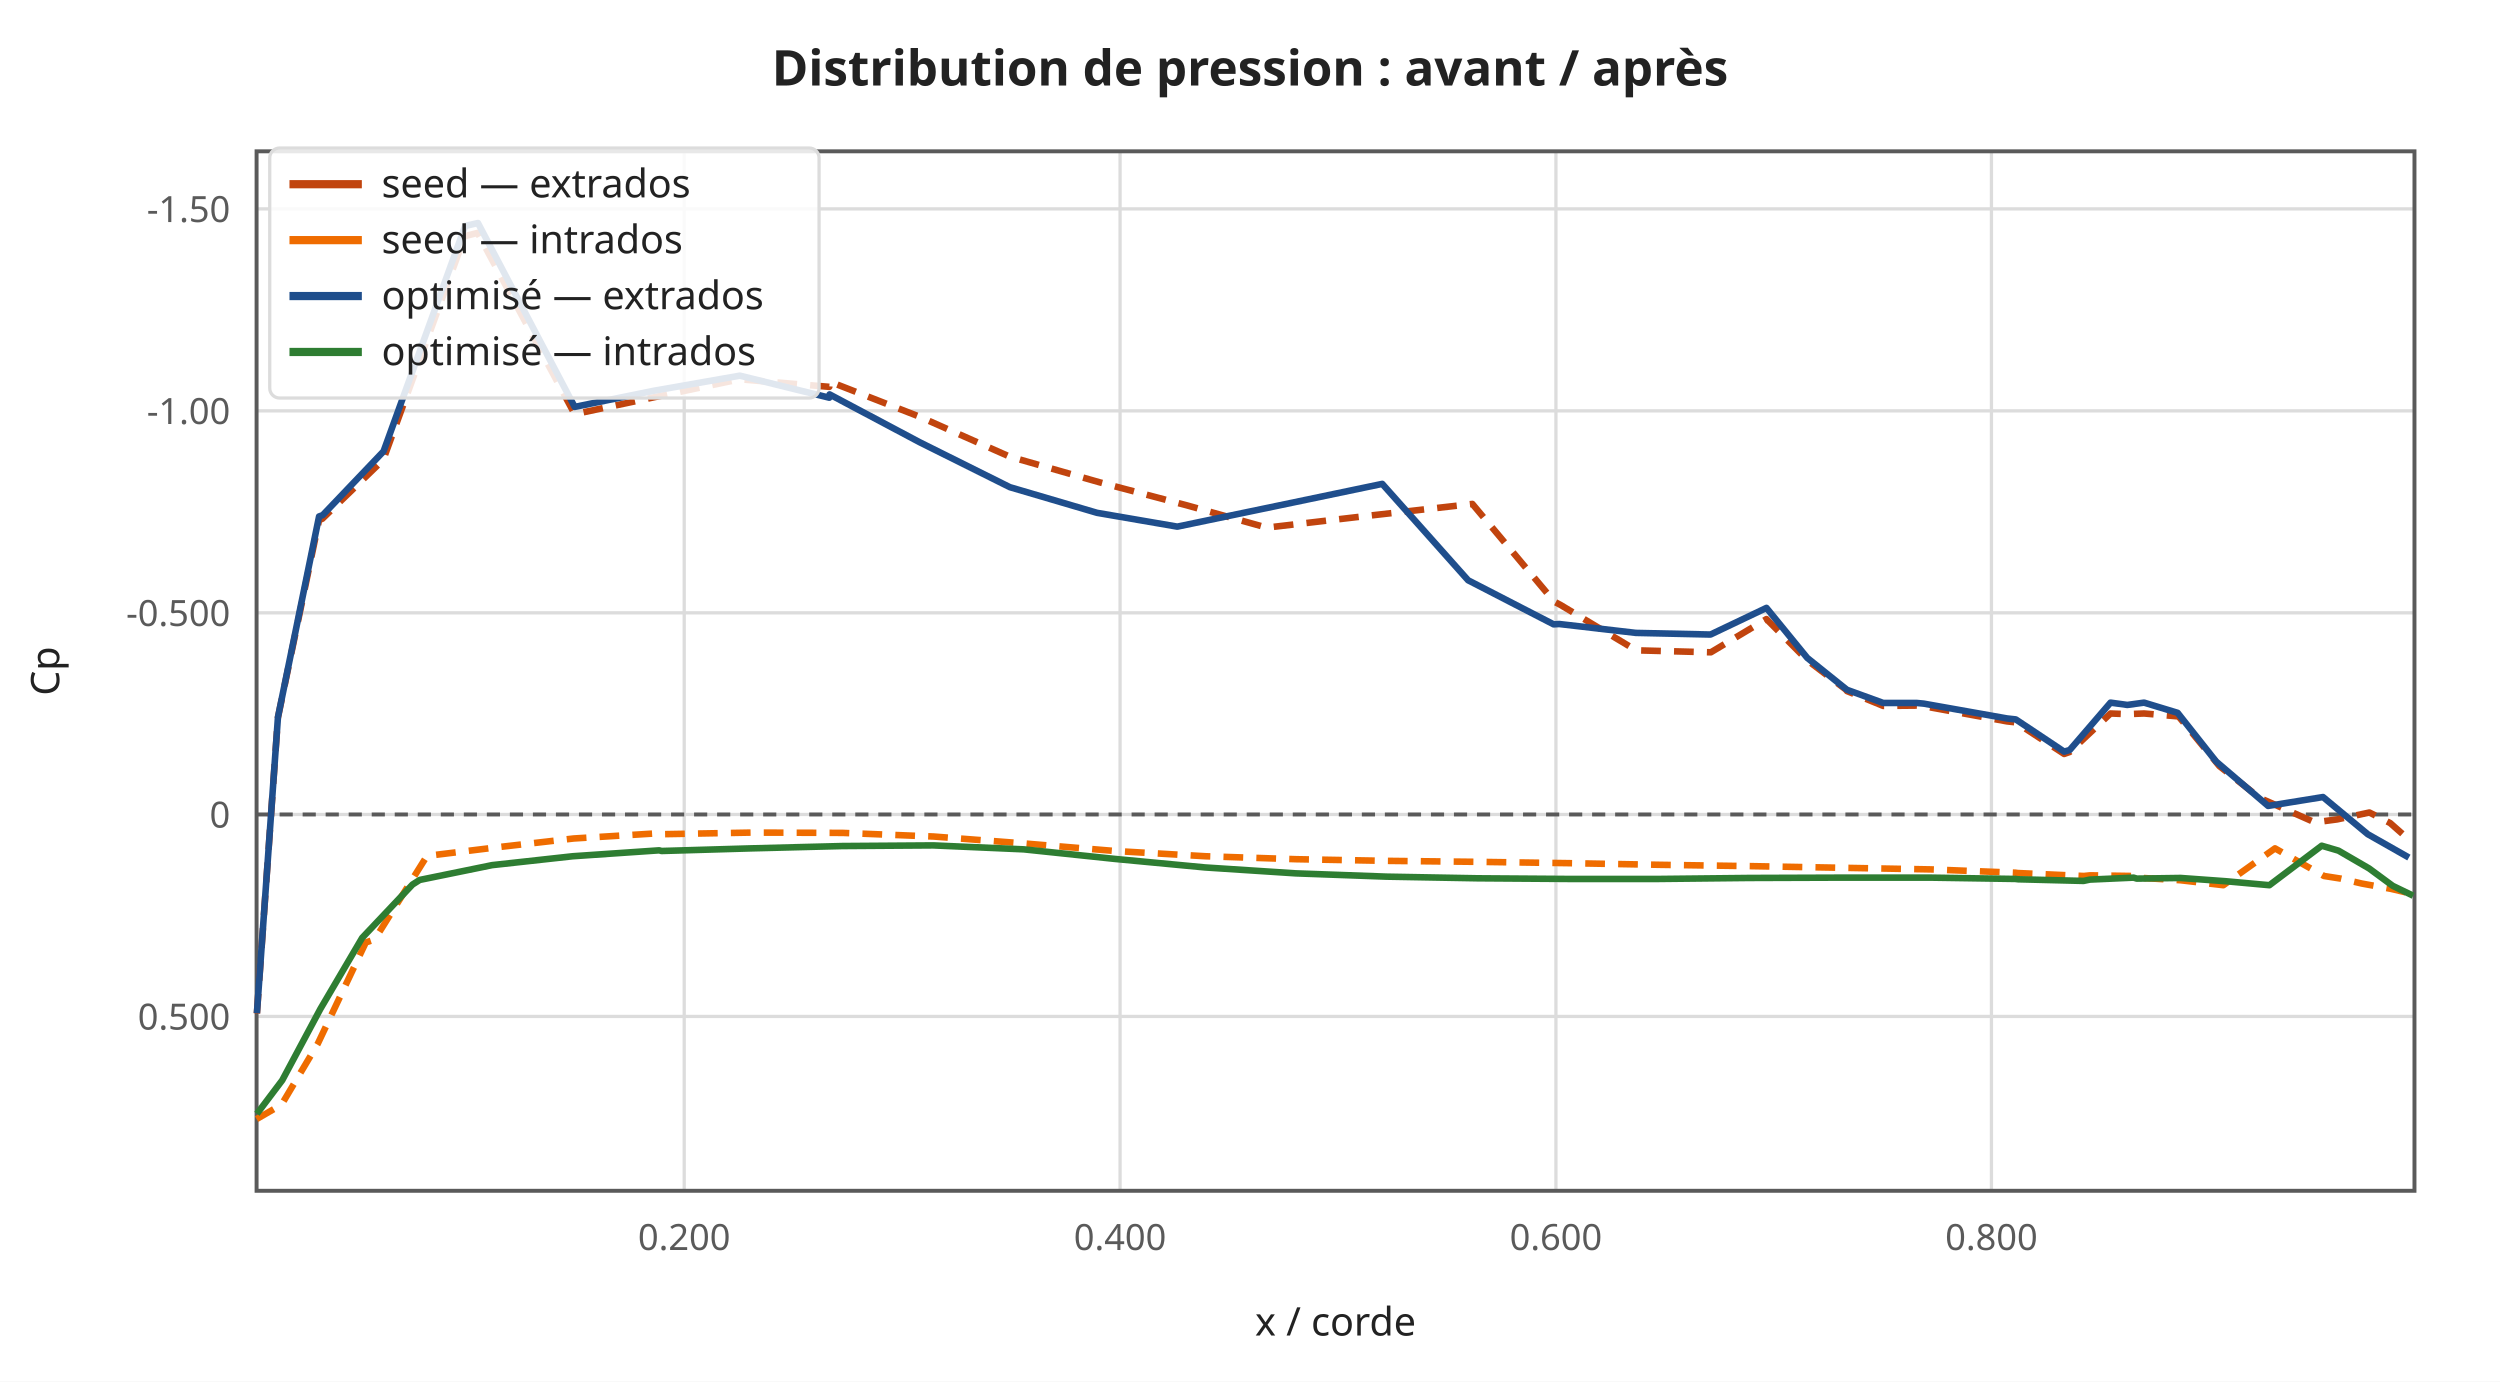
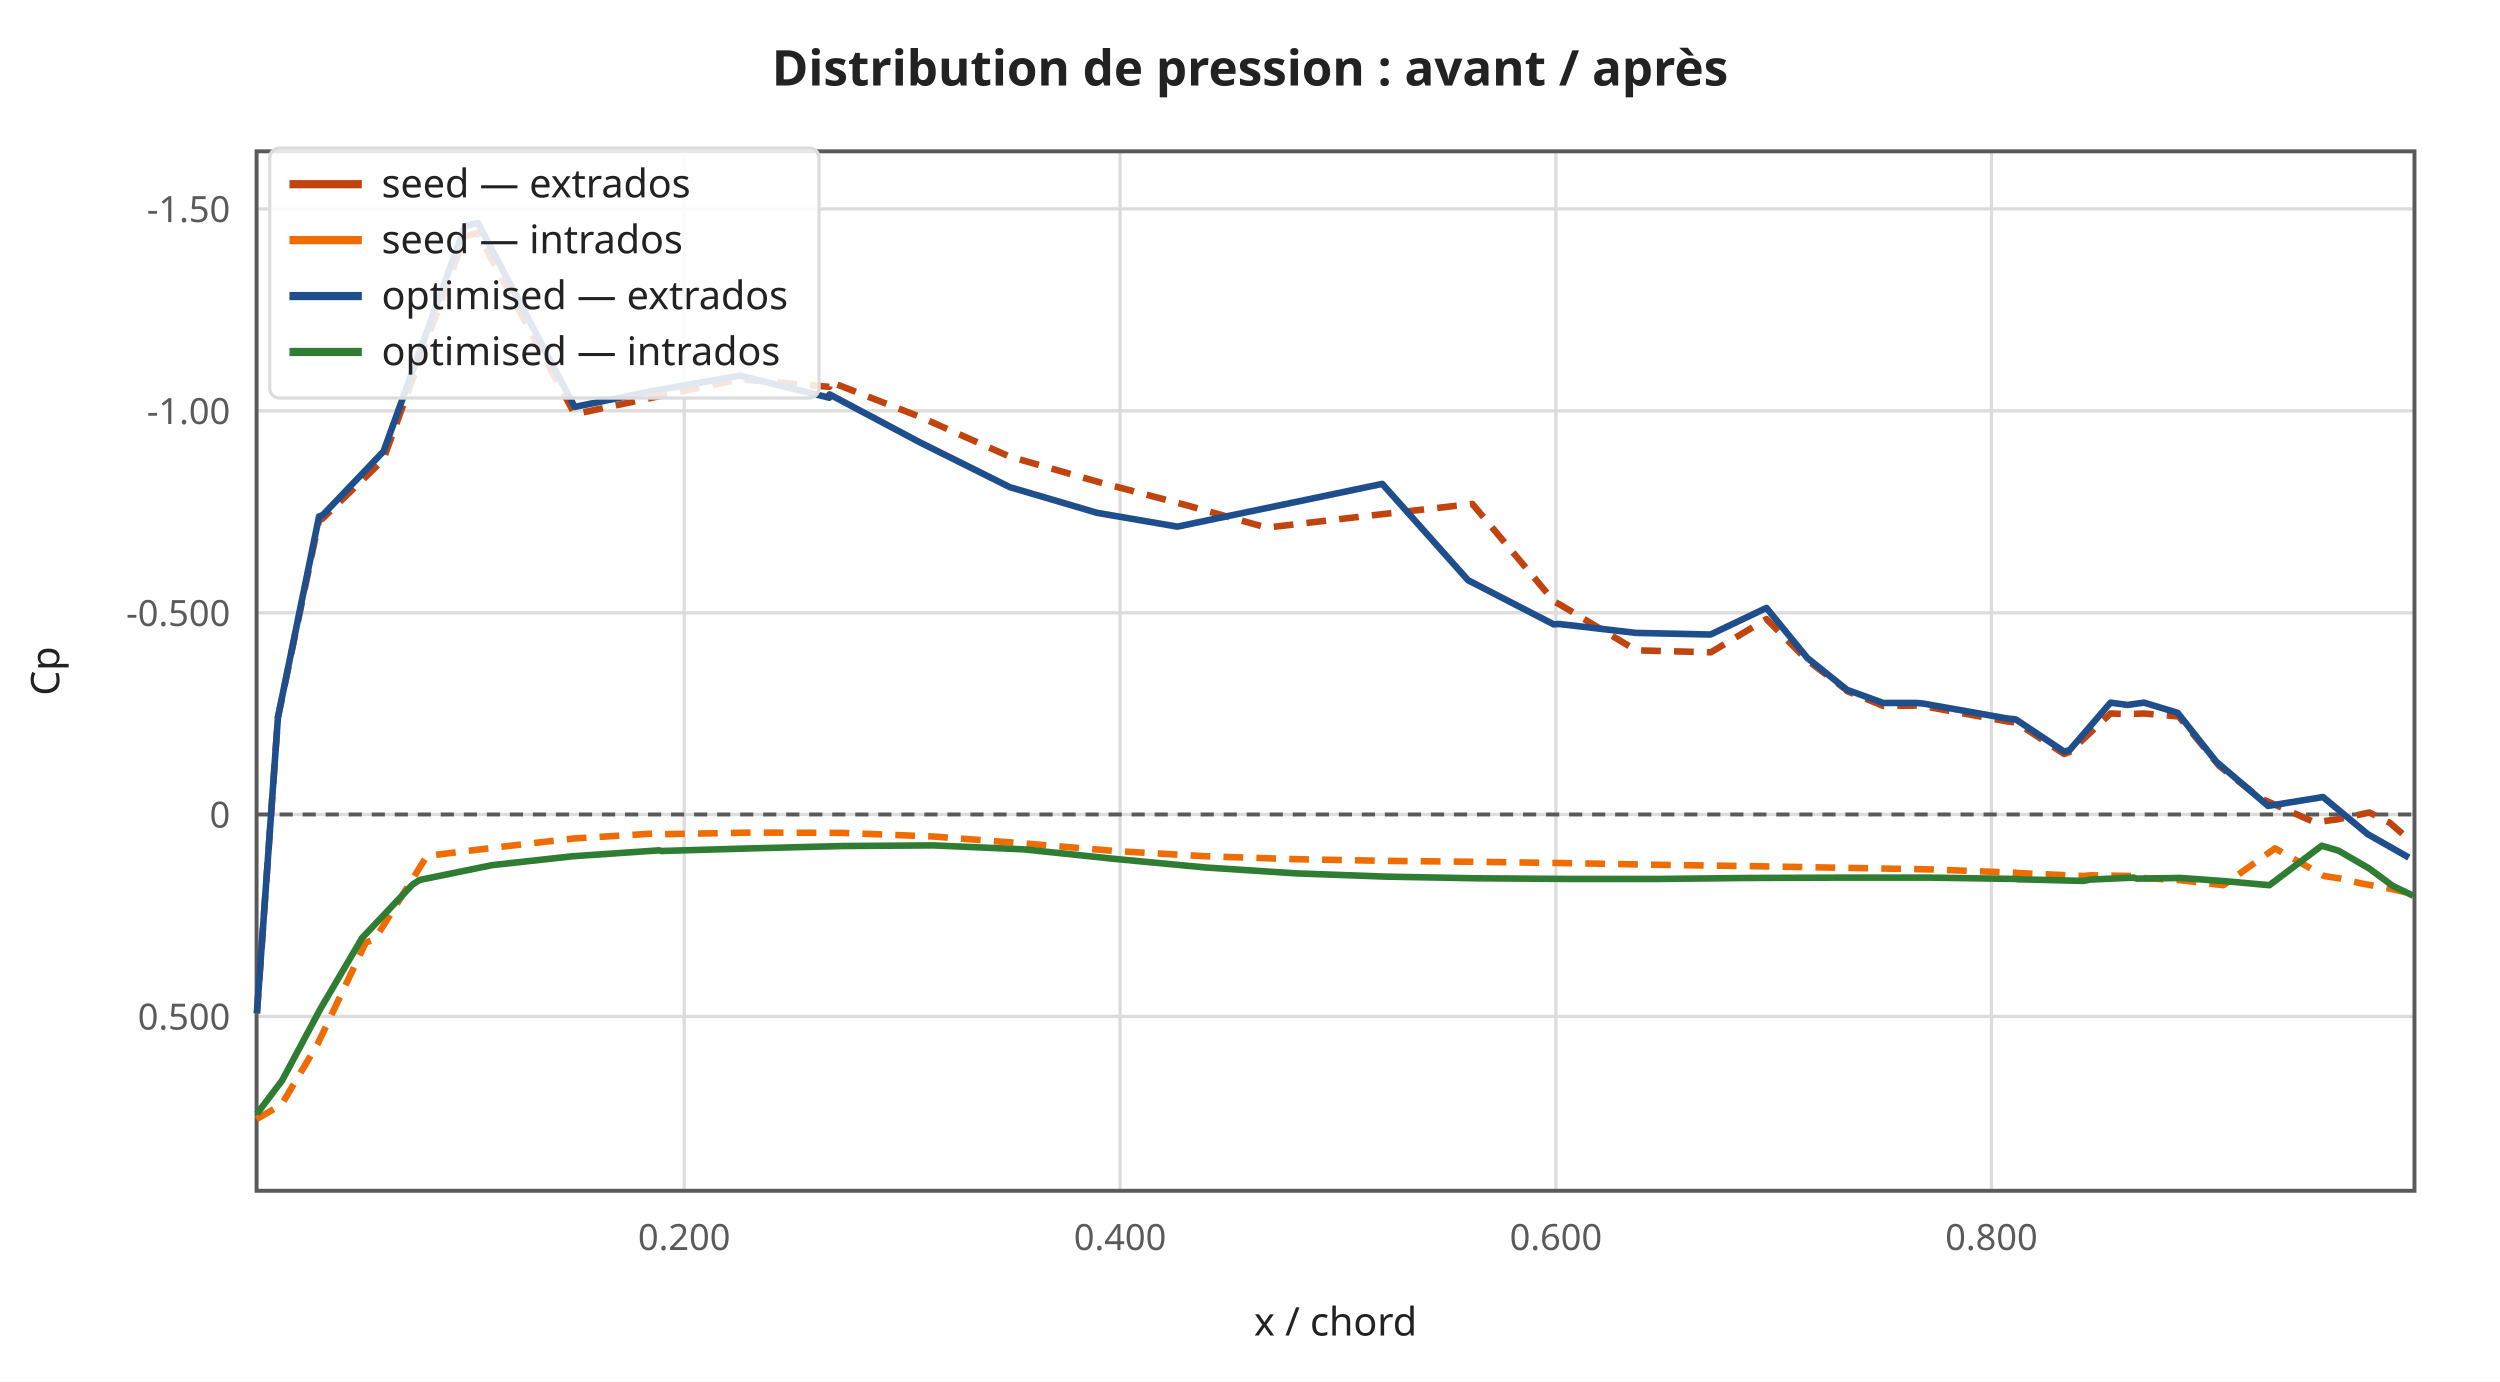
<svg xmlns="http://www.w3.org/2000/svg" viewBox="0 0 760 420" width="760" height="420" font-family="system-ui, sans-serif">
  <rect width="760" height="420" fill="#ffffff" />
  <text x="380.0" y="26" text-anchor="middle" font-size="15" font-weight="600" fill="#222222">Distribution de pression : avant / après</text>
  <line x1="208.0" y1="46" x2="208.0" y2="362" stroke="#dcdcdc" stroke-width="1" />
  <text x="208.0" y="380" text-anchor="middle" font-size="11" fill="#5a5a5a">0.200</text>
  <line x1="340.5" y1="46" x2="340.5" y2="362" stroke="#dcdcdc" stroke-width="1" />
  <text x="340.5" y="380" text-anchor="middle" font-size="11" fill="#5a5a5a">0.400</text>
  <line x1="473.0" y1="46" x2="473.0" y2="362" stroke="#dcdcdc" stroke-width="1" />
  <text x="473.0" y="380" text-anchor="middle" font-size="11" fill="#5a5a5a">0.600</text>
  <line x1="605.4" y1="46" x2="605.4" y2="362" stroke="#dcdcdc" stroke-width="1" />
  <text x="605.4" y="380" text-anchor="middle" font-size="11" fill="#5a5a5a">0.800</text>
  <line x1="78" y1="63.5" x2="734" y2="63.5" stroke="#dcdcdc" stroke-width="1" />
  <text x="70" y="67.5" text-anchor="end" font-size="11" fill="#5a5a5a">-1.50</text>
  <line x1="78" y1="124.9" x2="734" y2="124.9" stroke="#dcdcdc" stroke-width="1" />
  <text x="70" y="128.9" text-anchor="end" font-size="11" fill="#5a5a5a">-1.00</text>
  <line x1="78" y1="186.3" x2="734" y2="186.3" stroke="#dcdcdc" stroke-width="1" />
  <text x="70" y="190.3" text-anchor="end" font-size="11" fill="#5a5a5a">-0.500</text>
  <line x1="78" y1="247.6" x2="734" y2="247.6" stroke="#dcdcdc" stroke-width="1" />
  <text x="70" y="251.6" text-anchor="end" font-size="11" fill="#5a5a5a">0</text>
  <line x1="78" y1="309.0" x2="734" y2="309.0" stroke="#dcdcdc" stroke-width="1" />
  <text x="70" y="313.0" text-anchor="end" font-size="11" fill="#5a5a5a">0.500</text>
  <line x1="78" y1="247.6" x2="734" y2="247.6" stroke="#5a5a5a" stroke-width="1.2" stroke-dasharray="4 3" />
  <rect x="78" y="46" width="656" height="316" fill="none" stroke="#5a5a5a" stroke-width="1.2" />
  <path d="M78.1,308.1 L84.5,218.1 L97.0,158.1 L98.0,157.7 L116.5,139.8 L141.3,71.8 L145.2,70.8 L174.7,125.9 L198.7,120.8 L224.9,115.3 L252.1,117.6 L252.2,116.0 L279.6,126.7 L306.9,138.8 L334.2,146.6 L360.7,153.6 L385.1,160.4 L415.9,156.8 L447.6,153.2 L472.5,182.9 L474.4,183.9 L497.4,197.7 L520.1,198.3 L537.0,188.2 L549.4,200.7 L561.1,209.6 L561.5,210.1 L572.5,214.6 L582.7,214.5 L584.9,214.7 L610.1,219.3 L612.8,219.6 L627.5,229.2 L629.2,228.6 L641.6,216.9 L646.7,217.1 L651.8,216.9 L662.3,217.8 L674.7,232.9 L687.0,242.6 L703.7,250.0 L710.5,249.1 L720.3,247.0 L726.6,250.2 L732.6,255.5" fill="none" stroke="#c1440e" stroke-width="2" stroke-linejoin="round" stroke-dasharray="6 4" />
  <path d="M78.0,340.2 L85.6,335.8 L96.6,317.3 L111.2,286.5 L113.9,285.6 L129.8,260.2 L148.5,257.9 L150.0,257.7 L174.4,254.9 L200.3,253.3 L201.2,253.6 L228.6,253.1 L256.2,253.2 L283.8,254.3 L311.3,256.4 L338.9,258.7 L366.5,260.3 L394.1,261.2 L421.6,261.7 L449.2,262.0 L476.8,262.4 L504.5,262.9 L532.0,263.3 L559.6,263.8 L587.0,264.3 L612.7,265.3 L613.4,265.4 L633.5,266.3 L635.4,266.1 L648.7,266.3 L649.8,266.8 L662.9,267.6 L675.9,269.1 L691.6,257.9 L706.5,266.3 L711.6,267.1 L718.0,268.6 L726.8,270.2 L734.0,271.9" fill="none" stroke="#ef6c00" stroke-width="2" stroke-linejoin="round" stroke-dasharray="6 4" />
  <path d="M78.1,308.0 L84.5,218.0 L97.0,157.0 L98.1,156.6 L116.6,137.2 L141.4,68.7 L145.3,67.8 L174.7,123.7 L198.7,118.8 L224.9,114.2 L252.1,120.9 L252.2,119.9 L279.5,134.4 L307.0,148.1 L333.5,155.9 L357.9,160.1 L388.6,153.7 L420.2,147.1 L446.3,176.4 L472.3,189.8 L474.0,189.7 L497.3,192.4 L520.0,192.9 L537.0,184.8 L549.4,200.0 L561.1,209.4 L561.5,209.7 L572.5,213.7 L582.7,213.7 L584.8,213.9 L610.1,218.4 L612.8,218.7 L627.5,228.5 L629.2,228.0 L641.6,213.6 L646.7,214.3 L651.8,213.6 L662.0,216.7 L673.7,231.5 L689.5,245.0 L706.2,242.3 L719.8,253.6 L732.3,260.7" fill="none" stroke="#1f4e8c" stroke-width="2" stroke-linejoin="round" />
  <path d="M78.1,338.6 L85.8,328.4 L97.4,306.7 L110.1,285.1 L125.4,268.9 L127.6,267.5 L149.6,263.0 L174.1,260.3 L200.4,258.5 L201.1,258.7 L228.5,257.9 L256.0,257.2 L283.7,257.0 L311.2,258.2 L338.8,261.1 L366.3,263.7 L393.9,265.5 L421.5,266.5 L449.1,267.0 L476.7,267.2 L504.3,267.2 L531.8,266.9 L532.0,266.9 L559.5,266.8 L586.9,266.8 L612.7,267.2 L613.5,267.3 L633.4,267.8 L635.3,267.4 L648.6,266.8 L649.6,267.1 L662.9,266.9 L676.7,267.9 L689.9,269.1 L705.8,257.1 L710.9,258.6 L720.2,264.0 L727.4,269.3 L733.6,272.3" fill="none" stroke="#2e7d32" stroke-width="2" stroke-linejoin="round" />
  <rect x="82" y="45" width="167" height="76" fill="#ffffff" fill-opacity="0.86" stroke="#dcdcdc" stroke-width="1" rx="3" />
  <line x1="88" y1="56" x2="110" y2="56" stroke="#c1440e" stroke-width="2.5" />
  <text x="116" y="60" font-size="12" fill="#222222">seed — extrados</text>
  <line x1="88" y1="73" x2="110" y2="73" stroke="#ef6c00" stroke-width="2.5" />
  <text x="116" y="77" font-size="12" fill="#222222">seed — intrados</text>
  <line x1="88" y1="90" x2="110" y2="90" stroke="#1f4e8c" stroke-width="2.5" />
-   <text x="116" y="94" font-size="12" fill="#222222">optimisé — extrados</text>
+   <text x="116" y="94" font-size="12" fill="#222222">optimised — extrados</text>
  <line x1="88" y1="107" x2="110" y2="107" stroke="#2e7d32" stroke-width="2.5" />
-   <text x="116" y="111" font-size="12" fill="#222222">optimisé — intrados</text>
-   <text x="406.0" y="406" text-anchor="middle" font-size="12" fill="#222222">x / corde</text>
+   <text x="116" y="111" font-size="12" fill="#222222">optimised — intrados</text>
+   <text x="406.0" y="406" text-anchor="middle" font-size="12" fill="#222222">x / chord</text>
  <text x="18" y="204.0" text-anchor="middle" font-size="12" fill="#222222" transform="rotate(-90 18 204.0)">Cp</text>
</svg>
